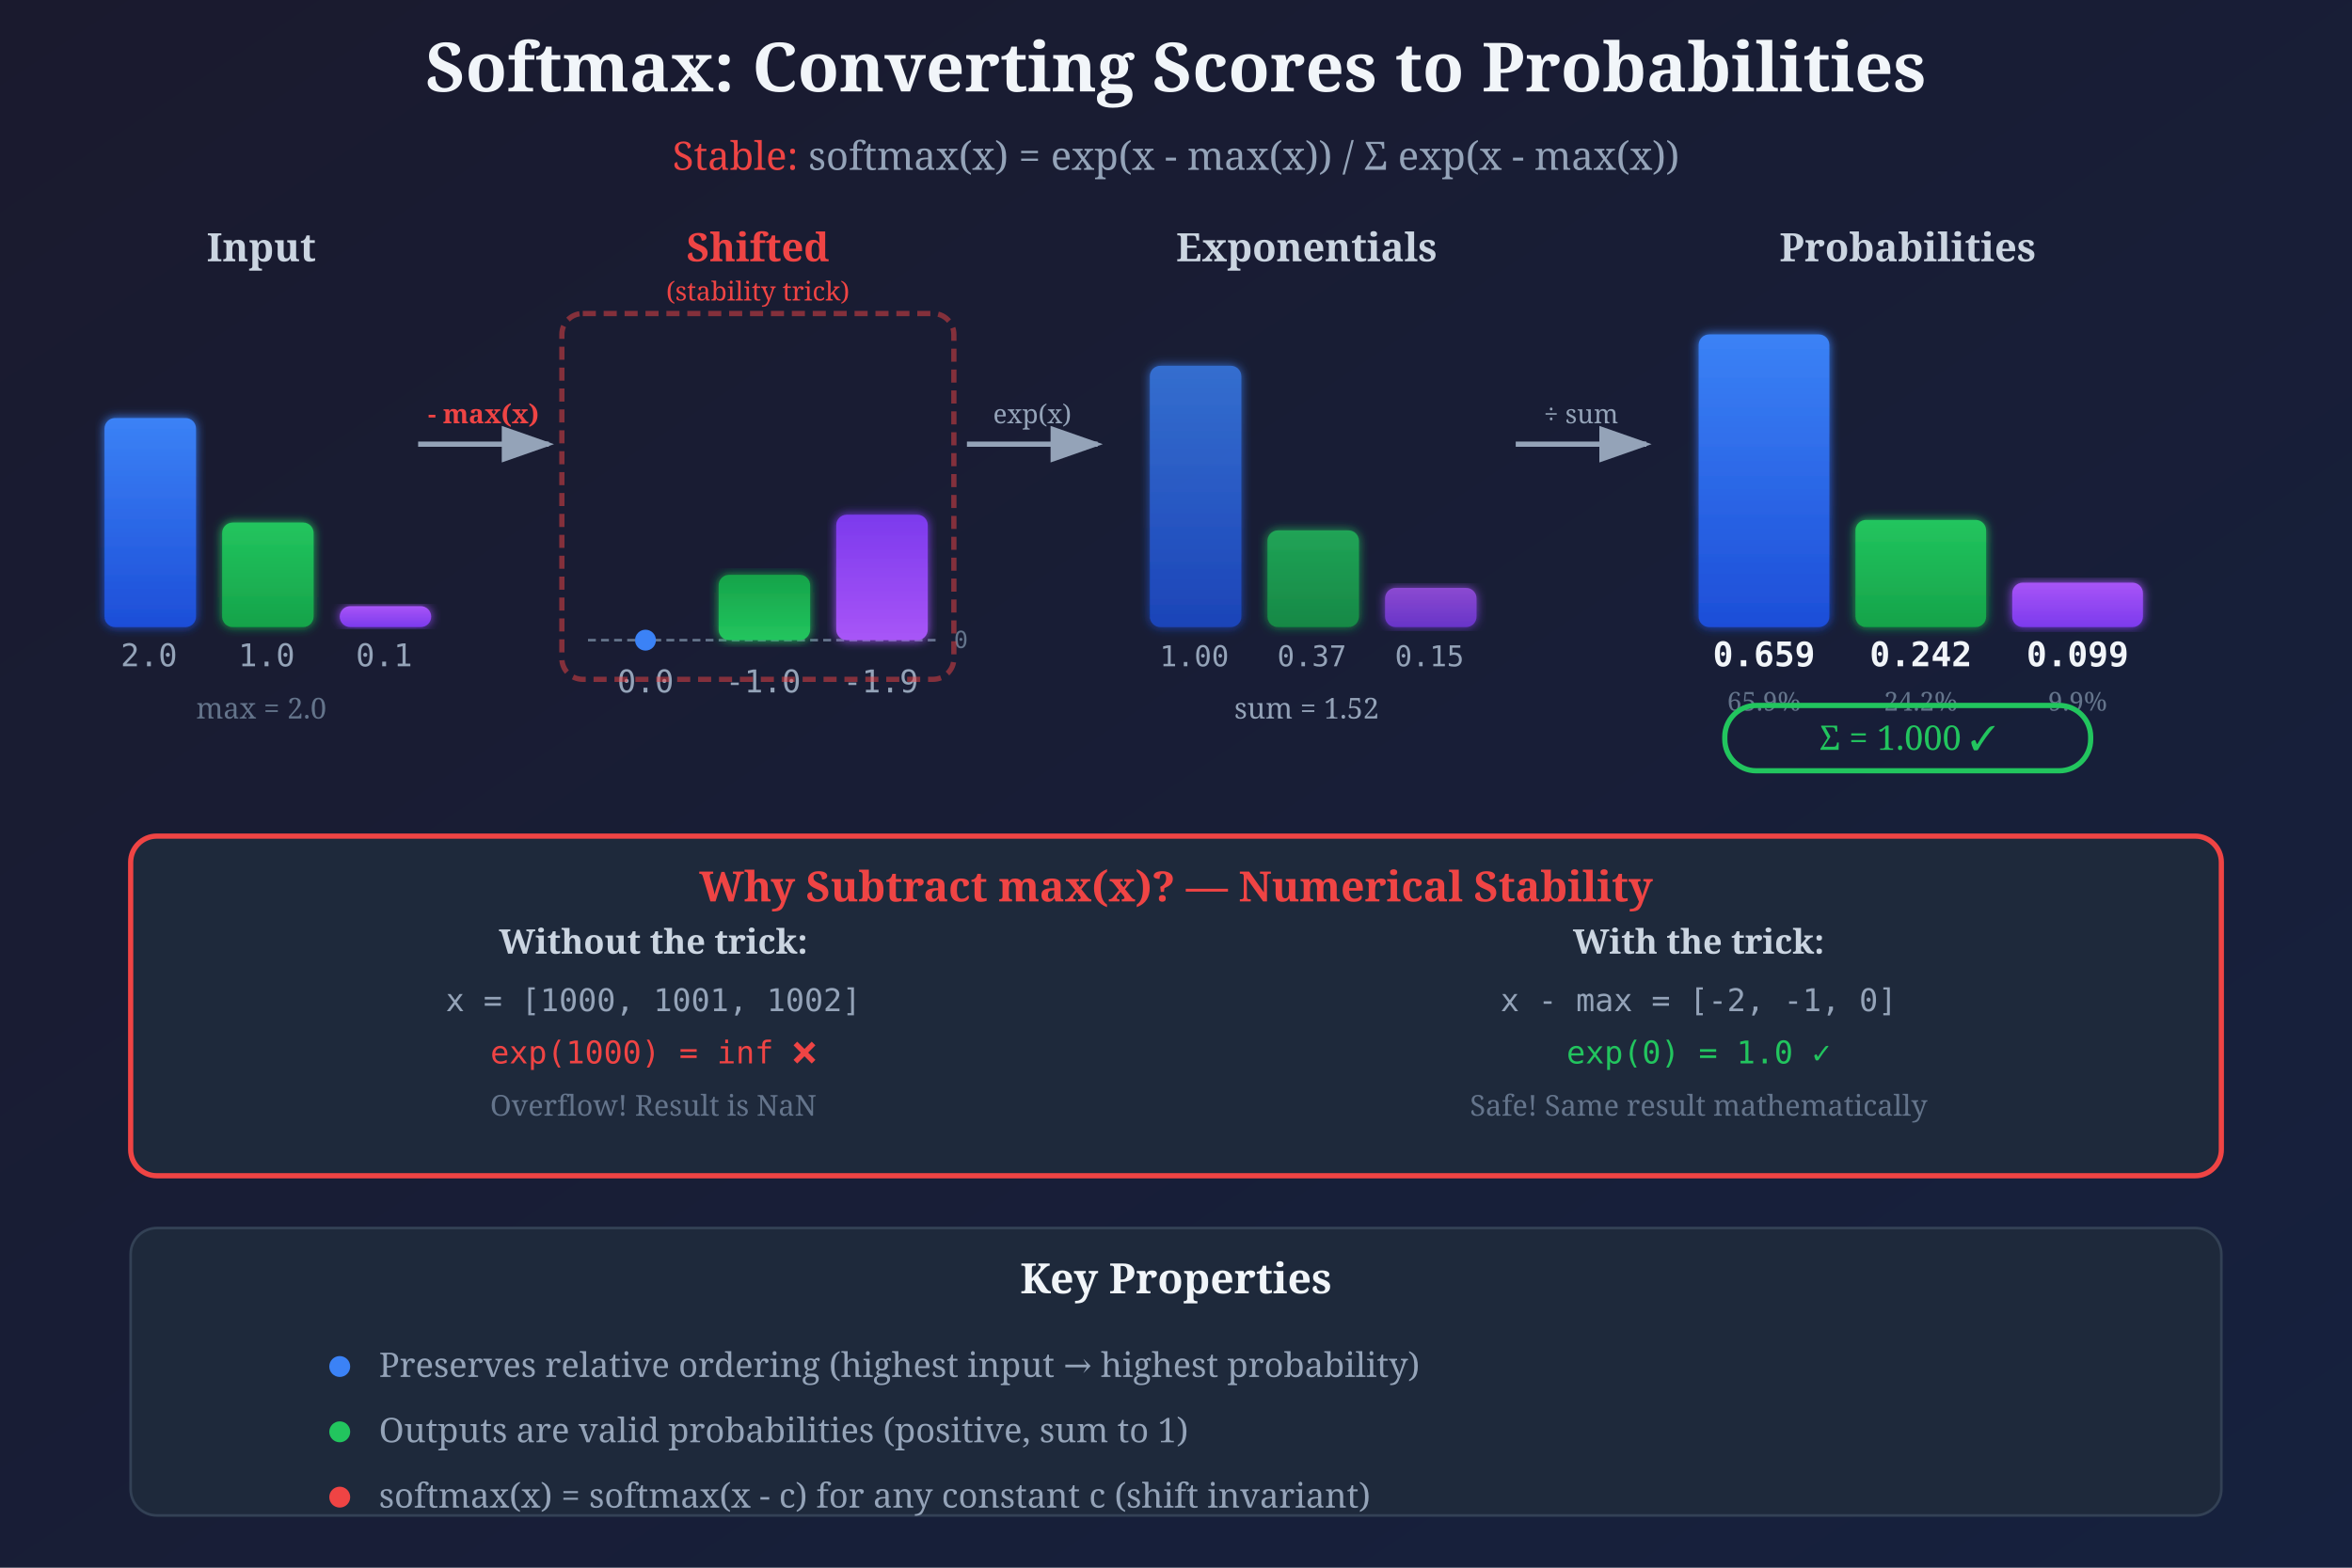
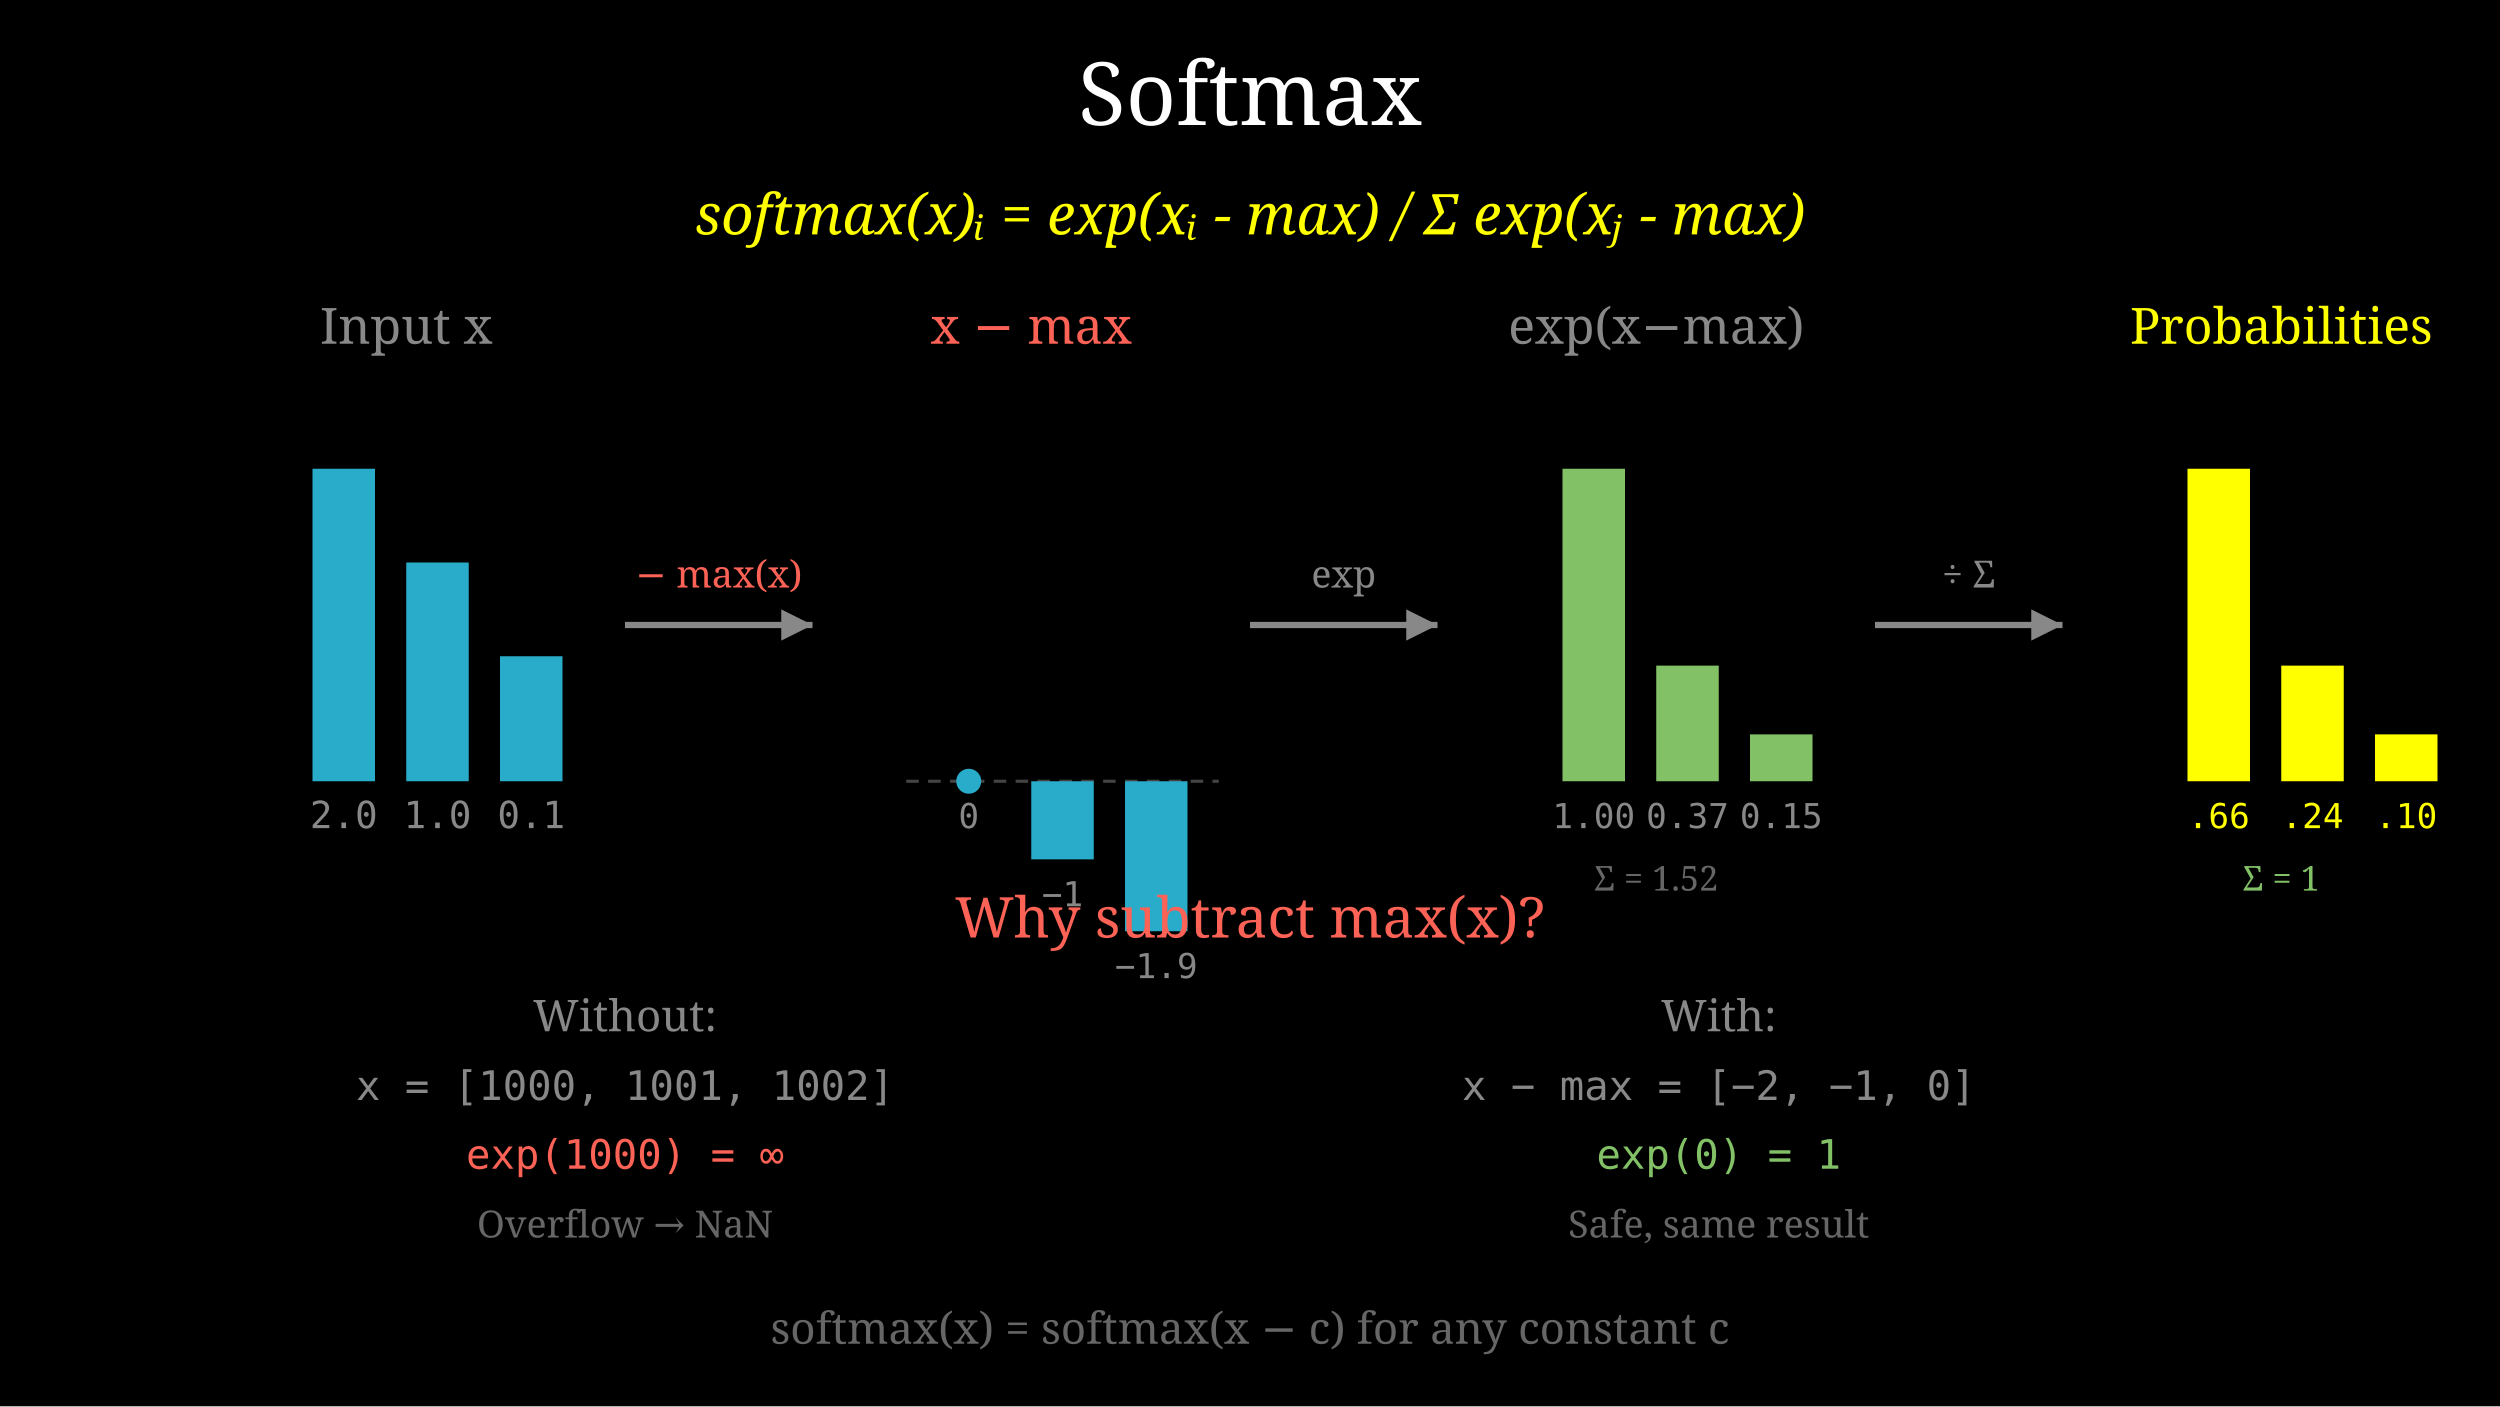
- <svg xmlns="http://www.w3.org/2000/svg" viewBox="0 0 900 600">
-   <defs>
-     <linearGradient id="blueGrad" x1="0%" y1="0%" x2="0%" y2="100%">
-       <stop offset="0%" style="stop-color:#3b82f6;stop-opacity:1" />
-       <stop offset="100%" style="stop-color:#1d4ed8;stop-opacity:1" />
-     </linearGradient>
-     <linearGradient id="greenGrad" x1="0%" y1="0%" x2="0%" y2="100%">
-       <stop offset="0%" style="stop-color:#22c55e;stop-opacity:1" />
-       <stop offset="100%" style="stop-color:#16a34a;stop-opacity:1" />
-     </linearGradient>
-     <linearGradient id="purpleGrad" x1="0%" y1="0%" x2="0%" y2="100%">
-       <stop offset="0%" style="stop-color:#a855f7;stop-opacity:1" />
-       <stop offset="100%" style="stop-color:#7c3aed;stop-opacity:1" />
-     </linearGradient>
-     <linearGradient id="redGrad" x1="0%" y1="0%" x2="0%" y2="100%">
-       <stop offset="0%" style="stop-color:#ef4444;stop-opacity:1" />
-       <stop offset="100%" style="stop-color:#dc2626;stop-opacity:1" />
-     </linearGradient>
-     <linearGradient id="bgGrad" x1="0%" y1="0%" x2="100%" y2="100%">
-       <stop offset="0%" style="stop-color:#1a1a2e;stop-opacity:1" />
-       <stop offset="100%" style="stop-color:#16213e;stop-opacity:1" />
-     </linearGradient>
-     <filter id="glow">
-       <feGaussianBlur stdDeviation="2" result="coloredBlur" />
-       <feMerge>
-         <feMergeNode in="coloredBlur" />
-         <feMergeNode in="SourceGraphic" />
-       </feMerge>
-     </filter>
-     <marker id="arrowhead" markerWidth="10" markerHeight="7" refX="9" refY="3.5" orient="auto">
-       <polygon points="0 0, 10 3.5, 0 7" fill="#94a3b8" />
-     </marker>
-   </defs>
-   <rect width="900" height="600" fill="url(#bgGrad)" />
-   <text x="450" y="35" font-family="Georgia, serif" font-size="26" fill="#f1f5f9" text-anchor="middle" font-weight="bold">Softmax: Converting Scores to Probabilities</text>
-   <text x="450" y="65" font-family="Georgia, serif" font-size="15" fill="#94a3b8" text-anchor="middle">
-     <tspan fill="#ef4444">Stable:</tspan> softmax(x) = exp(x - max(x)) / Σ exp(x - max(x))
+ <svg xmlns="http://www.w3.org/2000/svg" viewBox="0 0 800 450">
+   <rect width="800" height="450" fill="#000000" />
+   <text x="400" y="40" font-family="CMU Serif, Georgia, serif" font-size="28" fill="#ffffff" text-anchor="middle">Softmax</text>
+   <text x="400" y="75" font-family="CMU Serif, Georgia, serif" font-size="18" fill="#FFFF00" text-anchor="middle" font-style="italic">
+     softmax(x)ᵢ = exp(xᵢ - max) / Σ exp(xⱼ - max)
  </text>
-   <g transform="translate(30, 100)">
-     <text x="70" y="0" font-family="Georgia, serif" font-size="15" fill="#cbd5e1" text-anchor="middle" font-weight="bold">Input</text>
-     <g transform="translate(0, 20)">
-       <rect x="10" y="40" width="35" height="80" rx="4" fill="url(#blueGrad)" filter="url(#glow)" />
-       <text x="27" y="135" font-family="monospace" font-size="12" fill="#94a3b8" text-anchor="middle">2.0</text>
-       <rect x="55" y="80" width="35" height="40" rx="4" fill="url(#greenGrad)" filter="url(#glow)" />
-       <text x="72" y="135" font-family="monospace" font-size="12" fill="#94a3b8" text-anchor="middle">1.0</text>
-       <rect x="100" y="112" width="35" height="8" rx="4" fill="url(#purpleGrad)" filter="url(#glow)" />
-       <text x="117" y="135" font-family="monospace" font-size="12" fill="#94a3b8" text-anchor="middle">0.1</text>
+   <g transform="translate(80, 120)">
+     <text x="50" y="-10" font-family="CMU Serif, Georgia, serif" font-size="16" fill="#888888" text-anchor="middle">Input x</text>
+     <rect x="20" y="30" width="20" height="100" fill="#29ABCA" />
+     <rect x="50" y="60" width="20" height="70" fill="#29ABCA" />
+     <rect x="80" y="90" width="20" height="40" fill="#29ABCA" />
+     <text x="30" y="145" font-family="monospace" font-size="12" fill="#888888" text-anchor="middle">2.0</text>
+     <text x="60" y="145" font-family="monospace" font-size="12" fill="#888888" text-anchor="middle">1.0</text>
+     <text x="90" y="145" font-family="monospace" font-size="12" fill="#888888" text-anchor="middle">0.1</text>
+   </g>
+   <g transform="translate(200, 200)">
+     <line x1="0" y1="0" x2="60" y2="0" stroke="#888888" stroke-width="2" />
+     <polygon points="60,0 50,-5 50,5" fill="#888888" />
+     <text x="30" y="-12" font-family="CMU Serif, Georgia, serif" font-size="12" fill="#FC6255" text-anchor="middle">− max(x)</text>
+   </g>
+   <g transform="translate(280, 120)">
+     <text x="50" y="-10" font-family="CMU Serif, Georgia, serif" font-size="16" fill="#FC6255" text-anchor="middle">x − max</text>
+     <line x1="10" y1="130" x2="110" y2="130" stroke="#444444" stroke-width="1" stroke-dasharray="4,3" />
+     <rect x="20" y="130" width="20" height="0" fill="#29ABCA" />
+     <circle cx="30" cy="130" r="4" fill="#29ABCA" />
+     <rect x="50" y="130" width="20" height="25" fill="#29ABCA" />
+     <rect x="80" y="130" width="20" height="48" fill="#29ABCA" />
+     <text x="30" y="145" font-family="monospace" font-size="11" fill="#888888" text-anchor="middle">0</text>
+     <text x="60" y="170" font-family="monospace" font-size="11" fill="#888888" text-anchor="middle">−1</text>
+     <text x="90" y="193" font-family="monospace" font-size="11" fill="#888888" text-anchor="middle">−1.9</text>
+   </g>
+   <g transform="translate(400, 200)">
+     <line x1="0" y1="0" x2="60" y2="0" stroke="#888888" stroke-width="2" />
+     <polygon points="60,0 50,-5 50,5" fill="#888888" />
+     <text x="30" y="-12" font-family="CMU Serif, Georgia, serif" font-size="12" fill="#888888" text-anchor="middle">exp</text>
+   </g>
+   <g transform="translate(480, 120)">
+     <text x="50" y="-10" font-family="CMU Serif, Georgia, serif" font-size="16" fill="#888888" text-anchor="middle">exp(x−max)</text>
+     <rect x="20" y="30" width="20" height="100" fill="#83C167" />
+     <rect x="50" y="93" width="20" height="37" fill="#83C167" />
+     <rect x="80" y="115" width="20" height="15" fill="#83C167" />
+     <text x="30" y="145" font-family="monospace" font-size="11" fill="#888888" text-anchor="middle">1.00</text>
+     <text x="60" y="145" font-family="monospace" font-size="11" fill="#888888" text-anchor="middle">0.37</text>
+     <text x="90" y="145" font-family="monospace" font-size="11" fill="#888888" text-anchor="middle">0.15</text>
+     <text x="50" y="165" font-family="CMU Serif, Georgia, serif" font-size="11" fill="#666666" text-anchor="middle">Σ = 1.52</text>
+   </g>
+   <g transform="translate(600, 200)">
+     <line x1="0" y1="0" x2="60" y2="0" stroke="#888888" stroke-width="2" />
+     <polygon points="60,0 50,-5 50,5" fill="#888888" />
+     <text x="30" y="-12" font-family="CMU Serif, Georgia, serif" font-size="12" fill="#888888" text-anchor="middle">÷ Σ</text>
+   </g>
+   <g transform="translate(680, 120)">
+     <text x="50" y="-10" font-family="CMU Serif, Georgia, serif" font-size="16" fill="#FFFF00" text-anchor="middle">Probabilities</text>
+     <rect x="20" y="30" width="20" height="100" fill="#FFFF00" />
+     <rect x="50" y="93" width="20" height="37" fill="#FFFF00" />
+     <rect x="80" y="115" width="20" height="15" fill="#FFFF00" />
+     <text x="30" y="145" font-family="monospace" font-size="11" fill="#FFFF00" text-anchor="middle">.66</text>
+     <text x="60" y="145" font-family="monospace" font-size="11" fill="#FFFF00" text-anchor="middle">.24</text>
+     <text x="90" y="145" font-family="monospace" font-size="11" fill="#FFFF00" text-anchor="middle">.10</text>
+     <text x="50" y="165" font-family="CMU Serif, Georgia, serif" font-size="11" fill="#83C167" text-anchor="middle">Σ = 1</text>
+   </g>
+   <g transform="translate(50, 300)">
+     <text x="350" y="0" font-family="CMU Serif, Georgia, serif" font-size="18" fill="#FC6255" text-anchor="middle">Why subtract max(x)?</text>
+     <g transform="translate(50, 30)">
+       <text x="100" y="0" font-family="CMU Serif, Georgia, serif" font-size="14" fill="#888888" text-anchor="middle">Without:</text>
+       <text x="100" y="22" font-family="monospace" font-size="13" fill="#888888" text-anchor="middle">x = [1000, 1001, 1002]</text>
+       <text x="100" y="44" font-family="monospace" font-size="13" fill="#FC6255" text-anchor="middle">exp(1000) = ∞</text>
+       <text x="100" y="66" font-family="CMU Serif, Georgia, serif" font-size="12" fill="#666666" text-anchor="middle">Overflow → NaN</text>
    </g>
-     <text x="70" y="175" font-family="Georgia, serif" font-size="11" fill="#64748b" text-anchor="middle">max = 2.0</text>
-   </g>
-   <g transform="translate(160, 170)">
-     <line x1="0" y1="0" x2="50" y2="0" stroke="#94a3b8" stroke-width="2" marker-end="url(#arrowhead)" />
-     <text x="25" y="-8" font-family="Georgia, serif" font-size="10" fill="#ef4444" text-anchor="middle" font-weight="bold">- max(x)</text>
-   </g>
-   <g transform="translate(220, 100)">
-     <text x="70" y="0" font-family="Georgia, serif" font-size="15" fill="#ef4444" text-anchor="middle" font-weight="bold">Shifted</text>
-     <text x="70" y="15" font-family="Georgia, serif" font-size="10" fill="#ef4444" text-anchor="middle">(stability trick)</text>
-     <g transform="translate(0, 25)">
-       <line x1="5" y1="120" x2="140" y2="120" stroke="#64748b" stroke-width="1" stroke-dasharray="3,2" />
-       <text x="145" y="123" font-family="monospace" font-size="9" fill="#64748b">0</text>
-       <rect x="10" y="120" width="35" height="0" rx="4" fill="url(#blueGrad)" filter="url(#glow)" />
-       <circle cx="27" cy="120" r="4" fill="#3b82f6" />
-       <text x="27" y="140" font-family="monospace" font-size="12" fill="#94a3b8" text-anchor="middle">0.0</text>
-       <rect x="55" y="120" width="35" height="25" rx="4" fill="url(#greenGrad)" filter="url(#glow)" transform="scale(1,-1) translate(0,-240)" />
-       <text x="72" y="140" font-family="monospace" font-size="12" fill="#94a3b8" text-anchor="middle">-1.0</text>
-       <rect x="100" y="120" width="35" height="48" rx="4" fill="url(#purpleGrad)" filter="url(#glow)" transform="scale(1,-1) translate(0,-240)" />
-       <text x="117" y="140" font-family="monospace" font-size="12" fill="#94a3b8" text-anchor="middle">-1.9</text>
-     </g>
-     <rect x="-5" y="20" width="150" height="140" rx="8" fill="none" stroke="#ef4444" stroke-width="2" stroke-dasharray="5,3" opacity="0.5" />
-   </g>
-   <g transform="translate(370, 170)">
-     <line x1="0" y1="0" x2="50" y2="0" stroke="#94a3b8" stroke-width="2" marker-end="url(#arrowhead)" />
-     <text x="25" y="-8" font-family="Georgia, serif" font-size="10" fill="#94a3b8" text-anchor="middle">exp(x)</text>
-   </g>
-   <g transform="translate(430, 100)">
-     <text x="70" y="0" font-family="Georgia, serif" font-size="15" fill="#cbd5e1" text-anchor="middle" font-weight="bold">Exponentials</text>
-     <g transform="translate(0, 20)">
-       <rect x="10" y="20" width="35" height="100" rx="4" fill="url(#blueGrad)" opacity="0.8" filter="url(#glow)" />
-       <text x="27" y="135" font-family="monospace" font-size="11" fill="#94a3b8" text-anchor="middle">1.00</text>
-       <rect x="55" y="83" width="35" height="37" rx="4" fill="url(#greenGrad)" opacity="0.8" filter="url(#glow)" />
-       <text x="72" y="135" font-family="monospace" font-size="11" fill="#94a3b8" text-anchor="middle">0.37</text>
-       <rect x="100" y="105" width="35" height="15" rx="4" fill="url(#purpleGrad)" opacity="0.8" filter="url(#glow)" />
-       <text x="117" y="135" font-family="monospace" font-size="11" fill="#94a3b8" text-anchor="middle">0.15</text>
-     </g>
-     <text x="70" y="175" font-family="Georgia, serif" font-size="11" fill="#94a3b8" text-anchor="middle">sum = 1.52</text>
-   </g>
-   <g transform="translate(580, 170)">
-     <line x1="0" y1="0" x2="50" y2="0" stroke="#94a3b8" stroke-width="2" marker-end="url(#arrowhead)" />
-     <text x="25" y="-8" font-family="Georgia, serif" font-size="10" fill="#94a3b8" text-anchor="middle">÷ sum</text>
-   </g>
-   <g transform="translate(640, 100)">
-     <text x="90" y="0" font-family="Georgia, serif" font-size="15" fill="#cbd5e1" text-anchor="middle" font-weight="bold">Probabilities</text>
-     <g transform="translate(0, 20)">
-       <rect x="10" y="8" width="50" height="112" rx="4" fill="url(#blueGrad)" filter="url(#glow)" />
-       <text x="35" y="135" font-family="monospace" font-size="13" fill="#f1f5f9" text-anchor="middle" font-weight="bold">0.659</text>
-       <text x="35" y="152" font-family="Georgia, serif" font-size="10" fill="#64748b" text-anchor="middle">65.9%</text>
-       <rect x="70" y="79" width="50" height="41" rx="4" fill="url(#greenGrad)" filter="url(#glow)" />
-       <text x="95" y="135" font-family="monospace" font-size="13" fill="#f1f5f9" text-anchor="middle" font-weight="bold">0.242</text>
-       <text x="95" y="152" font-family="Georgia, serif" font-size="10" fill="#64748b" text-anchor="middle">24.2%</text>
-       <rect x="130" y="103" width="50" height="17" rx="4" fill="url(#purpleGrad)" filter="url(#glow)" />
-       <text x="155" y="135" font-family="monospace" font-size="13" fill="#f1f5f9" text-anchor="middle" font-weight="bold">0.099</text>
-       <text x="155" y="152" font-family="Georgia, serif" font-size="10" fill="#64748b" text-anchor="middle">9.9%</text>
-     </g>
-     <g transform="translate(20, 170)">
-       <rect x="0" y="0" width="140" height="25" rx="12" fill="none" stroke="#22c55e" stroke-width="2" />
-       <text x="70" y="17" font-family="Georgia, serif" font-size="13" fill="#22c55e" text-anchor="middle">Σ = 1.000 ✓</text>
+     <g transform="translate(400, 30)">
+       <text x="100" y="0" font-family="CMU Serif, Georgia, serif" font-size="14" fill="#888888" text-anchor="middle">With:</text>
+       <text x="100" y="22" font-family="monospace" font-size="13" fill="#888888" text-anchor="middle">x − max = [−2, −1, 0]</text>
+       <text x="100" y="44" font-family="monospace" font-size="13" fill="#83C167" text-anchor="middle">exp(0) = 1</text>
+       <text x="100" y="66" font-family="CMU Serif, Georgia, serif" font-size="12" fill="#666666" text-anchor="middle">Safe, same result</text>
    </g>
  </g>
-   <g transform="translate(50, 320)">
-     <rect x="0" y="0" width="800" height="130" rx="10" fill="#1e293b" stroke="#ef4444" stroke-width="2" />
-     <text x="400" y="25" font-family="Georgia, serif" font-size="16" fill="#ef4444" text-anchor="middle" font-weight="bold">Why Subtract max(x)?  —  Numerical Stability</text>
-     <g transform="translate(50, 45)">
-       <text x="150" y="0" font-family="Georgia, serif" font-size="13" fill="#cbd5e1" text-anchor="middle" font-weight="bold">Without the trick:</text>
-       <text x="150" y="22" font-family="monospace" font-size="12" fill="#94a3b8" text-anchor="middle">x = [1000, 1001, 1002]</text>
-       <text x="150" y="42" font-family="monospace" font-size="12" fill="#ef4444" text-anchor="middle">exp(1000) = inf ❌</text>
-       <text x="150" y="62" font-family="Georgia, serif" font-size="11" fill="#64748b" text-anchor="middle">Overflow! Result is NaN</text>
-     </g>
-     <g transform="translate(450, 45)">
-       <text x="150" y="0" font-family="Georgia, serif" font-size="13" fill="#cbd5e1" text-anchor="middle" font-weight="bold">With the trick:</text>
-       <text x="150" y="22" font-family="monospace" font-size="12" fill="#94a3b8" text-anchor="middle">x - max = [-2, -1, 0]</text>
-       <text x="150" y="42" font-family="monospace" font-size="12" fill="#22c55e" text-anchor="middle">exp(0) = 1.0 ✓</text>
-       <text x="150" y="62" font-family="Georgia, serif" font-size="11" fill="#64748b" text-anchor="middle">Safe! Same result mathematically</text>
-     </g>
-   </g>
-   <g transform="translate(50, 470)">
-     <rect x="0" y="0" width="800" height="110" rx="10" fill="#1e293b" stroke="#334155" stroke-width="1" />
-     <text x="400" y="25" font-family="Georgia, serif" font-size="16" fill="#f1f5f9" text-anchor="middle" font-weight="bold">Key Properties</text>
-     <g transform="translate(80, 45)">
-       <circle cx="0" cy="8" r="4" fill="#3b82f6" />
-       <text x="15" y="12" font-family="Georgia, serif" font-size="13" fill="#94a3b8">Preserves relative ordering (highest input → highest probability)</text>
-     </g>
-     <g transform="translate(80, 70)">
-       <circle cx="0" cy="8" r="4" fill="#22c55e" />
-       <text x="15" y="12" font-family="Georgia, serif" font-size="13" fill="#94a3b8">Outputs are valid probabilities (positive, sum to 1)</text>
-     </g>
-     <g transform="translate(80, 95)">
-       <circle cx="0" cy="8" r="4" fill="#ef4444" />
-       <text x="15" y="12" font-family="Georgia, serif" font-size="13" fill="#94a3b8">softmax(x) = softmax(x - c) for any constant c (shift invariant)</text>
-     </g>
-   </g>
+   <text x="400" y="430" font-family="CMU Serif, Georgia, serif" font-size="14" fill="#666666" text-anchor="middle">
+     softmax(x) = softmax(x − c) for any constant c
+   </text>
</svg>
